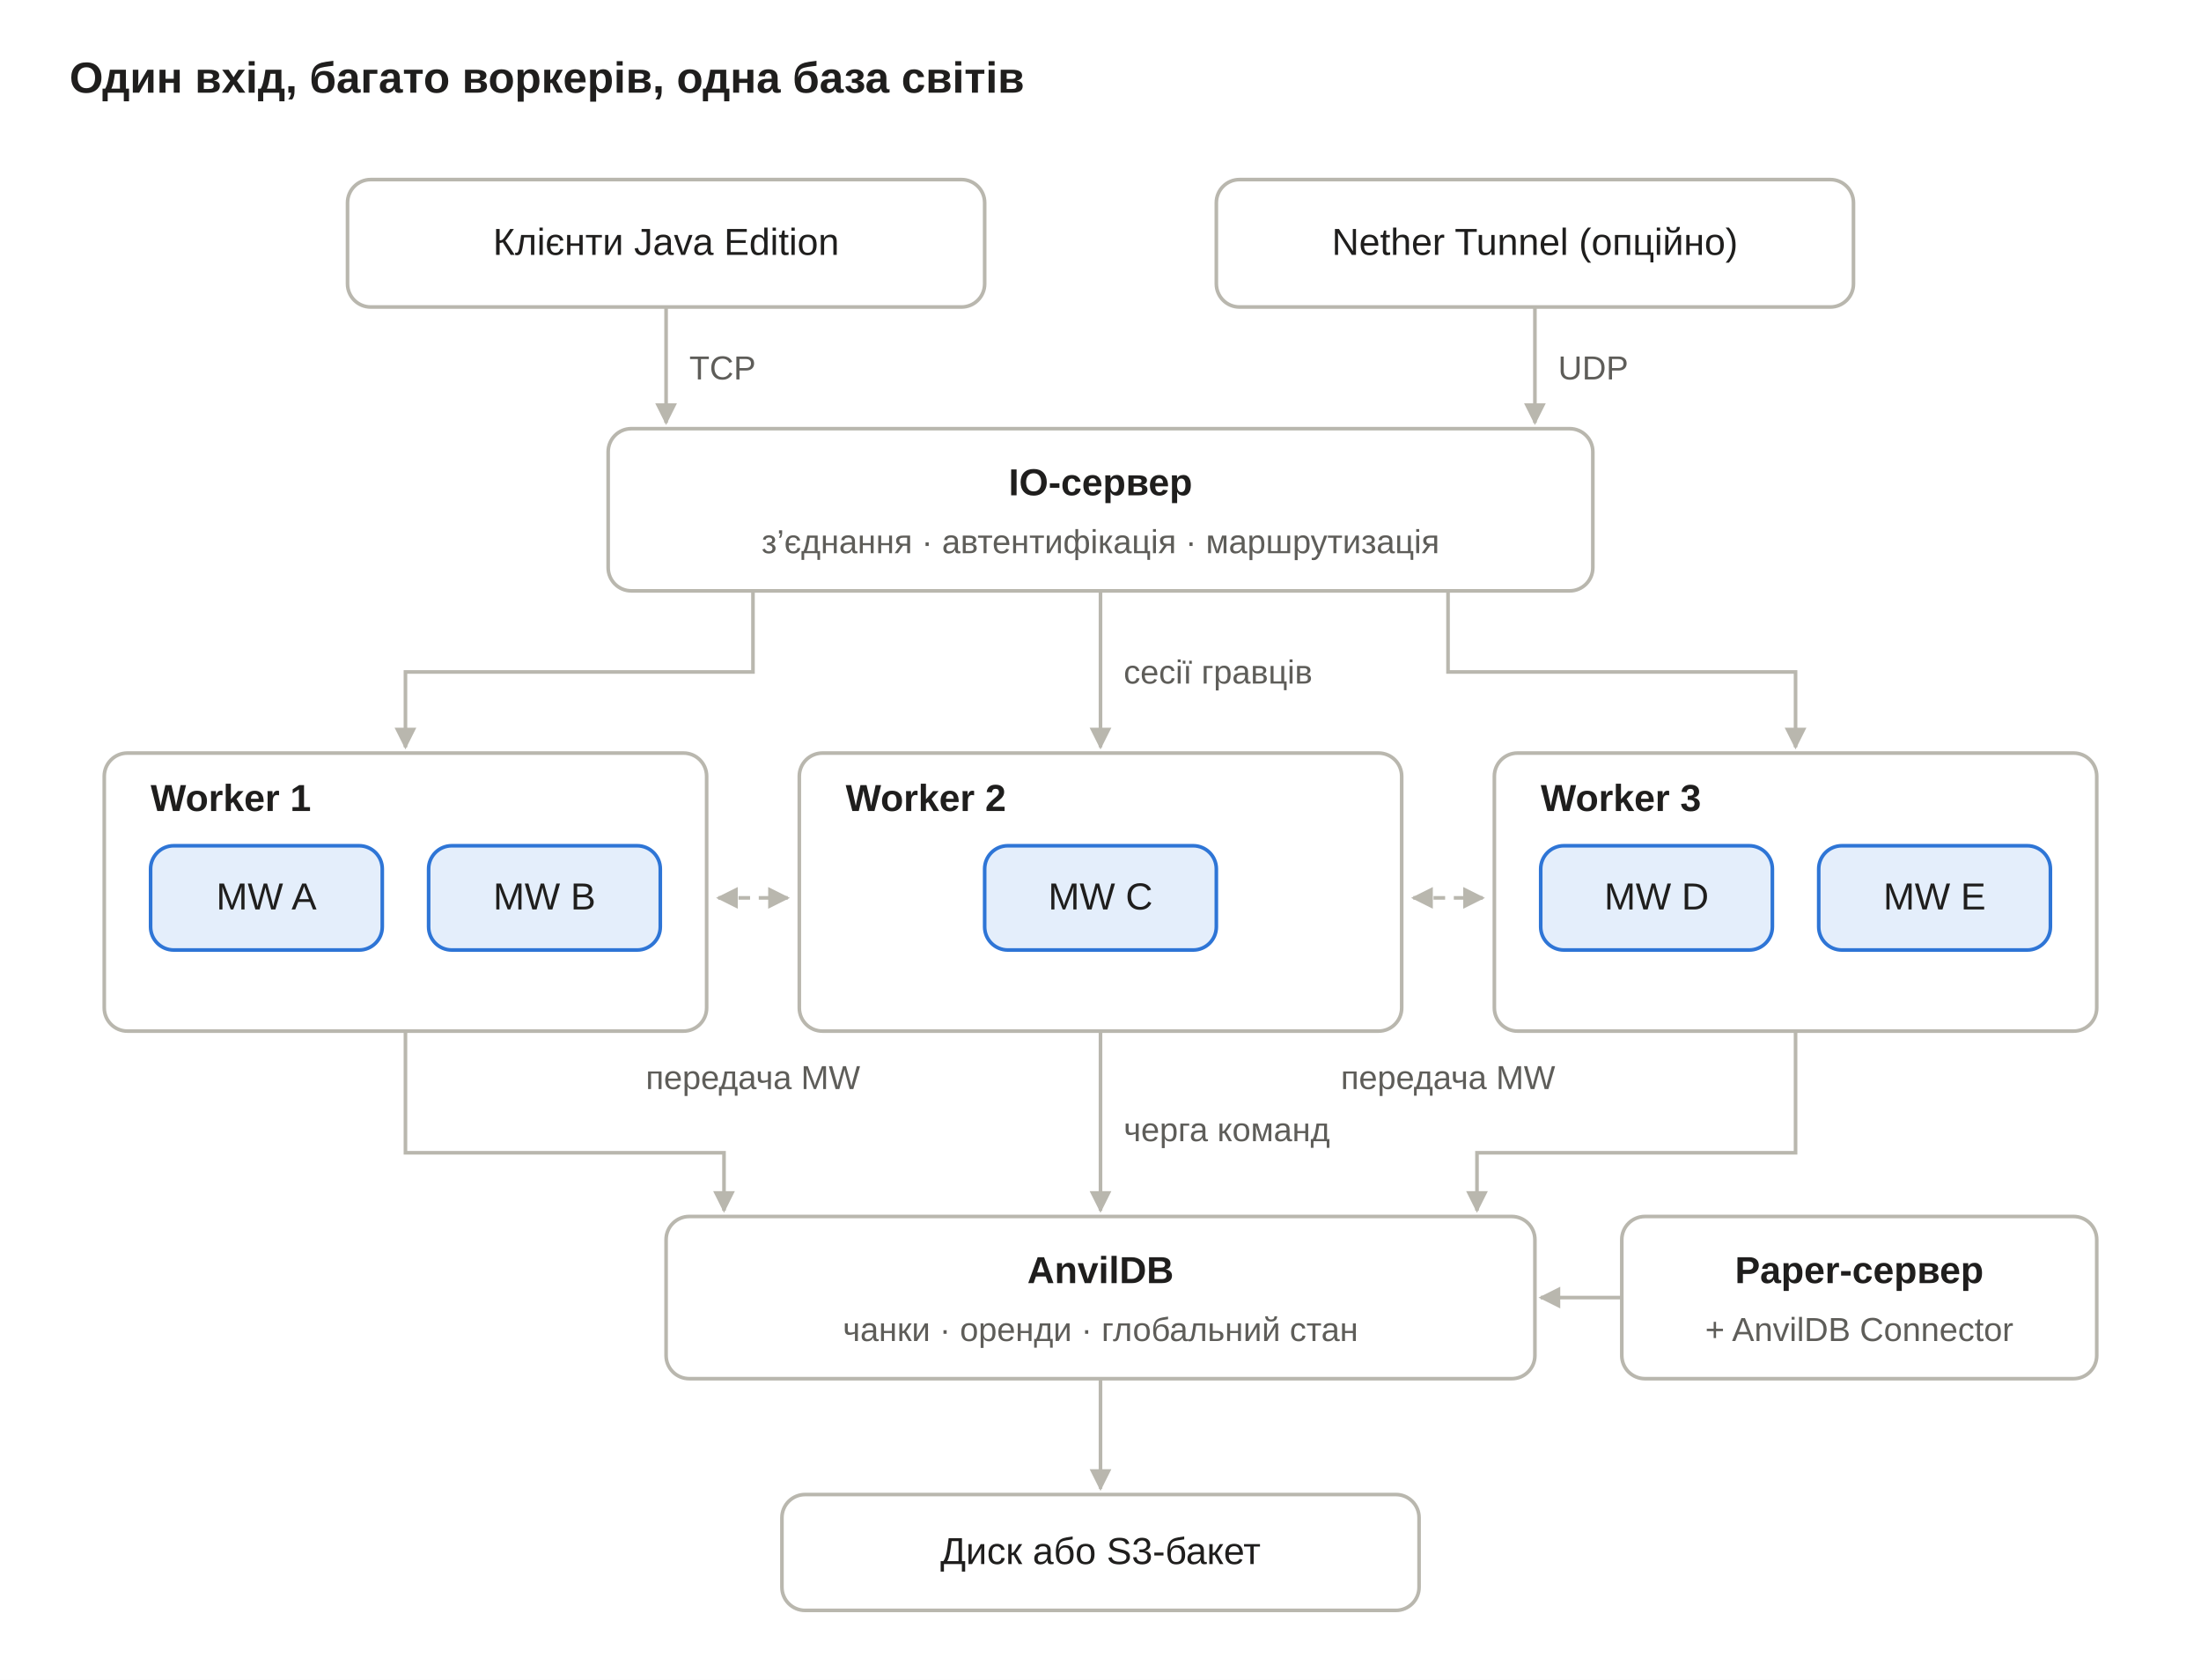
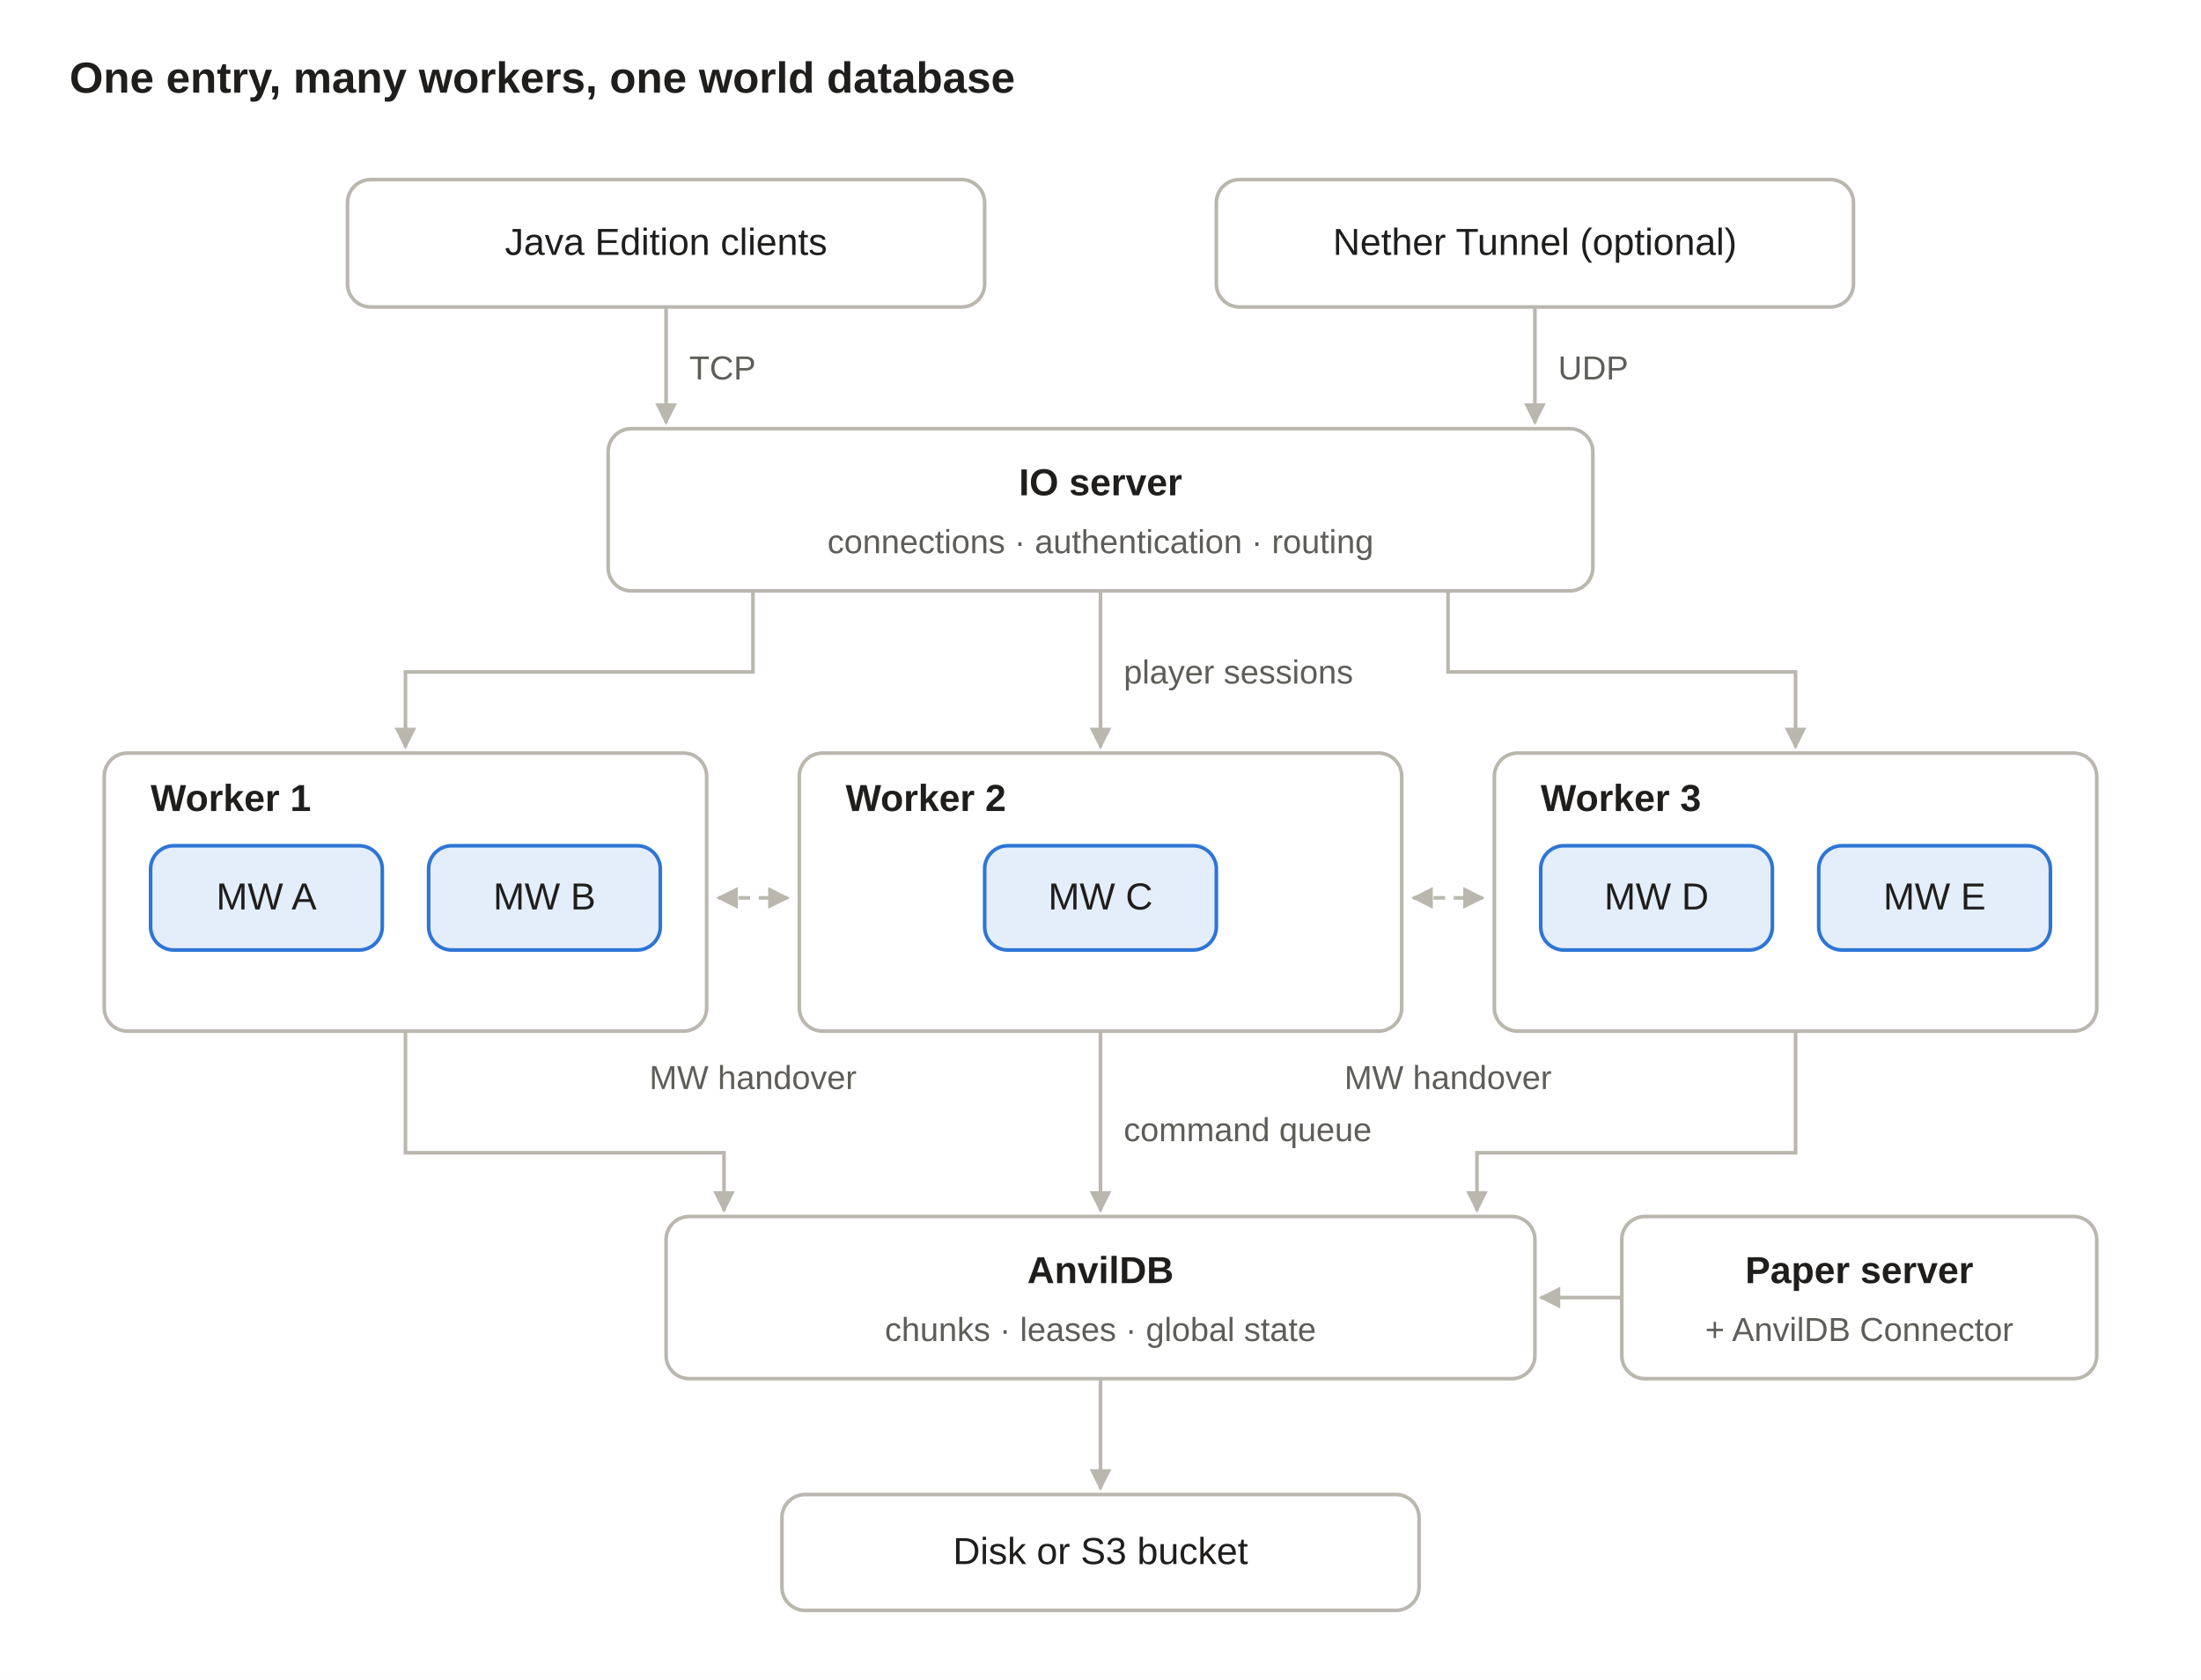
- <svg xmlns="http://www.w3.org/2000/svg" viewBox="0 0 760 580" width="760" height="580" role="img" aria-label="Один вхід, багато воркерів, одна база світів" font-family="'Segoe UI', 'Helvetica Neue', Arial, sans-serif" font-size="13">
+ <svg xmlns="http://www.w3.org/2000/svg" viewBox="0 0 760 580" width="760" height="580" role="img" aria-label="One entry, many workers, one world database" font-family="'Segoe UI', 'Helvetica Neue', Arial, sans-serif" font-size="13">
  <rect width="760" height="580" fill="#FFFFFF" />
  <defs>
    <marker id="arrow" viewBox="0 0 10 10" refX="9" refY="5" markerWidth="6" markerHeight="6" orient="auto-start-reverse">
      <path d="M0 0L10 5L0 10z" fill="#B9B7AE" />
    </marker>
  </defs>
-   <text x="24" y="32" font-size="15" font-weight="600" fill="#1F1E1D" text-anchor="start">Один вхід, багато воркерів, одна база світів</text>
+   <text x="24" y="32" font-size="15" font-weight="600" fill="#1F1E1D" text-anchor="start">One entry, many workers, one world database</text>
  <path d="M230 106V146" fill="none" stroke="#B9B7AE" stroke-width="1.25" marker-end="url(#arrow)" />
  <path d="M530 106V146" fill="none" stroke="#B9B7AE" stroke-width="1.25" marker-end="url(#arrow)" />
  <path d="M260 204V232H140V258" fill="none" stroke="#B9B7AE" stroke-width="1.25" marker-end="url(#arrow)" />
  <path d="M380 204V258" fill="none" stroke="#B9B7AE" stroke-width="1.25" marker-end="url(#arrow)" />
  <path d="M500 204V232H620V258" fill="none" stroke="#B9B7AE" stroke-width="1.25" marker-end="url(#arrow)" />
  <path d="M140 356V398H250V418" fill="none" stroke="#B9B7AE" stroke-width="1.25" marker-end="url(#arrow)" />
  <path d="M380 356V418" fill="none" stroke="#B9B7AE" stroke-width="1.25" marker-end="url(#arrow)" />
  <path d="M620 356V398H510V418" fill="none" stroke="#B9B7AE" stroke-width="1.25" marker-end="url(#arrow)" />
  <path d="M560 448H532" fill="none" stroke="#B9B7AE" stroke-width="1.25" marker-end="url(#arrow)" />
  <path d="M380 476V514" fill="none" stroke="#B9B7AE" stroke-width="1.25" marker-end="url(#arrow)" />
  <path d="M248 310H272" fill="none" stroke="#B9B7AE" stroke-width="1.25" stroke-dasharray="4 3" marker-start="url(#arrow)" marker-end="url(#arrow)" />
  <path d="M488 310H512" fill="none" stroke="#B9B7AE" stroke-width="1.25" stroke-dasharray="4 3" marker-start="url(#arrow)" marker-end="url(#arrow)" />
  <rect x="120" y="62" width="220" height="44" rx="8" fill="none" stroke="#B9B7AE" stroke-width="1.25" />
-   <text x="230" y="88" font-size="13" font-weight="400" fill="#1F1E1D" text-anchor="middle">Клієнти Java Edition</text>
+   <text x="230" y="88" font-size="13" font-weight="400" fill="#1F1E1D" text-anchor="middle">Java Edition clients</text>
  <rect x="420" y="62" width="220" height="44" rx="8" fill="none" stroke="#B9B7AE" stroke-width="1.25" />
-   <text x="530" y="88" font-size="13" font-weight="400" fill="#1F1E1D" text-anchor="middle">Nether Tunnel (опційно)</text>
+   <text x="530" y="88" font-size="13" font-weight="400" fill="#1F1E1D" text-anchor="middle">Nether Tunnel (optional)</text>
  <rect x="210" y="148" width="340" height="56" rx="8" fill="none" stroke="#B9B7AE" stroke-width="1.25" />
-   <text x="380" y="171" font-size="13" font-weight="600" fill="#1F1E1D" text-anchor="middle">IO-сервер</text>
-   <text x="380" y="191" font-size="11.5" font-weight="400" fill="#5E5D59" text-anchor="middle">з’єднання · автентифікація · маршрутизація</text>
+   <text x="380" y="171" font-size="13" font-weight="600" fill="#1F1E1D" text-anchor="middle">IO server</text>
+   <text x="380" y="191" font-size="11.5" font-weight="400" fill="#5E5D59" text-anchor="middle">connections · authentication · routing</text>
  <rect x="36" y="260" width="208" height="96" rx="8" fill="none" stroke="#B9B7AE" stroke-width="1.25" />
  <text x="52" y="280" font-size="13" font-weight="600" fill="#1F1E1D" text-anchor="start">Worker 1</text>
  <rect x="52" y="292" width="80" height="36" rx="8" fill="#E4EEFB" stroke="#2E75D6" stroke-width="1.25" />
  <text x="92" y="314" font-size="13" font-weight="400" fill="#1F1E1D" text-anchor="middle">MW A</text>
  <rect x="148" y="292" width="80" height="36" rx="8" fill="#E4EEFB" stroke="#2E75D6" stroke-width="1.25" />
  <text x="188" y="314" font-size="13" font-weight="400" fill="#1F1E1D" text-anchor="middle">MW B</text>
  <rect x="276" y="260" width="208" height="96" rx="8" fill="none" stroke="#B9B7AE" stroke-width="1.25" />
  <text x="292" y="280" font-size="13" font-weight="600" fill="#1F1E1D" text-anchor="start">Worker 2</text>
  <rect x="340" y="292" width="80" height="36" rx="8" fill="#E4EEFB" stroke="#2E75D6" stroke-width="1.25" />
  <text x="380" y="314" font-size="13" font-weight="400" fill="#1F1E1D" text-anchor="middle">MW C</text>
  <rect x="516" y="260" width="208" height="96" rx="8" fill="none" stroke="#B9B7AE" stroke-width="1.25" />
  <text x="532" y="280" font-size="13" font-weight="600" fill="#1F1E1D" text-anchor="start">Worker 3</text>
  <rect x="532" y="292" width="80" height="36" rx="8" fill="#E4EEFB" stroke="#2E75D6" stroke-width="1.25" />
  <text x="572" y="314" font-size="13" font-weight="400" fill="#1F1E1D" text-anchor="middle">MW D</text>
  <rect x="628" y="292" width="80" height="36" rx="8" fill="#E4EEFB" stroke="#2E75D6" stroke-width="1.25" />
  <text x="668" y="314" font-size="13" font-weight="400" fill="#1F1E1D" text-anchor="middle">MW E</text>
  <rect x="230" y="420" width="300" height="56" rx="8" fill="none" stroke="#B9B7AE" stroke-width="1.25" />
  <text x="380" y="443" font-size="13" font-weight="600" fill="#1F1E1D" text-anchor="middle">AnvilDB</text>
-   <text x="380" y="463" font-size="11.5" font-weight="400" fill="#5E5D59" text-anchor="middle">чанки · оренди · глобальний стан</text>
+   <text x="380" y="463" font-size="11.5" font-weight="400" fill="#5E5D59" text-anchor="middle">chunks · leases · global state</text>
  <rect x="560" y="420" width="164" height="56" rx="8" fill="none" stroke="#B9B7AE" stroke-width="1.25" />
-   <text x="642" y="443" font-size="13" font-weight="600" fill="#1F1E1D" text-anchor="middle">Paper-сервер</text>
+   <text x="642" y="443" font-size="13" font-weight="600" fill="#1F1E1D" text-anchor="middle">Paper server</text>
  <text x="642" y="463" font-size="11.5" font-weight="400" fill="#5E5D59" text-anchor="middle">+ AnvilDB Connector</text>
  <rect x="270" y="516" width="220" height="40" rx="8" fill="none" stroke="#B9B7AE" stroke-width="1.25" />
-   <text x="380" y="540" font-size="13" font-weight="400" fill="#1F1E1D" text-anchor="middle">Диск або S3-бакет</text>
+   <text x="380" y="540" font-size="13" font-weight="400" fill="#1F1E1D" text-anchor="middle">Disk or S3 bucket</text>
  <text x="238" y="131" font-size="11.5" font-weight="400" fill="#5E5D59" text-anchor="start">TCP</text>
  <text x="538" y="131" font-size="11.5" font-weight="400" fill="#5E5D59" text-anchor="start">UDP</text>
-   <text x="388" y="236" font-size="11.5" font-weight="400" fill="#5E5D59" text-anchor="start">сесії гравців</text>
-   <text x="260" y="376" font-size="11.5" font-weight="400" fill="#5E5D59" text-anchor="middle">передача MW</text>
-   <text x="500" y="376" font-size="11.5" font-weight="400" fill="#5E5D59" text-anchor="middle">передача MW</text>
-   <text x="388" y="394" font-size="11.5" font-weight="400" fill="#5E5D59" text-anchor="start">черга команд</text>
+   <text x="388" y="236" font-size="11.5" font-weight="400" fill="#5E5D59" text-anchor="start">player sessions</text>
+   <text x="260" y="376" font-size="11.5" font-weight="400" fill="#5E5D59" text-anchor="middle">MW handover</text>
+   <text x="500" y="376" font-size="11.5" font-weight="400" fill="#5E5D59" text-anchor="middle">MW handover</text>
+   <text x="388" y="394" font-size="11.5" font-weight="400" fill="#5E5D59" text-anchor="start">command queue</text>
</svg>
